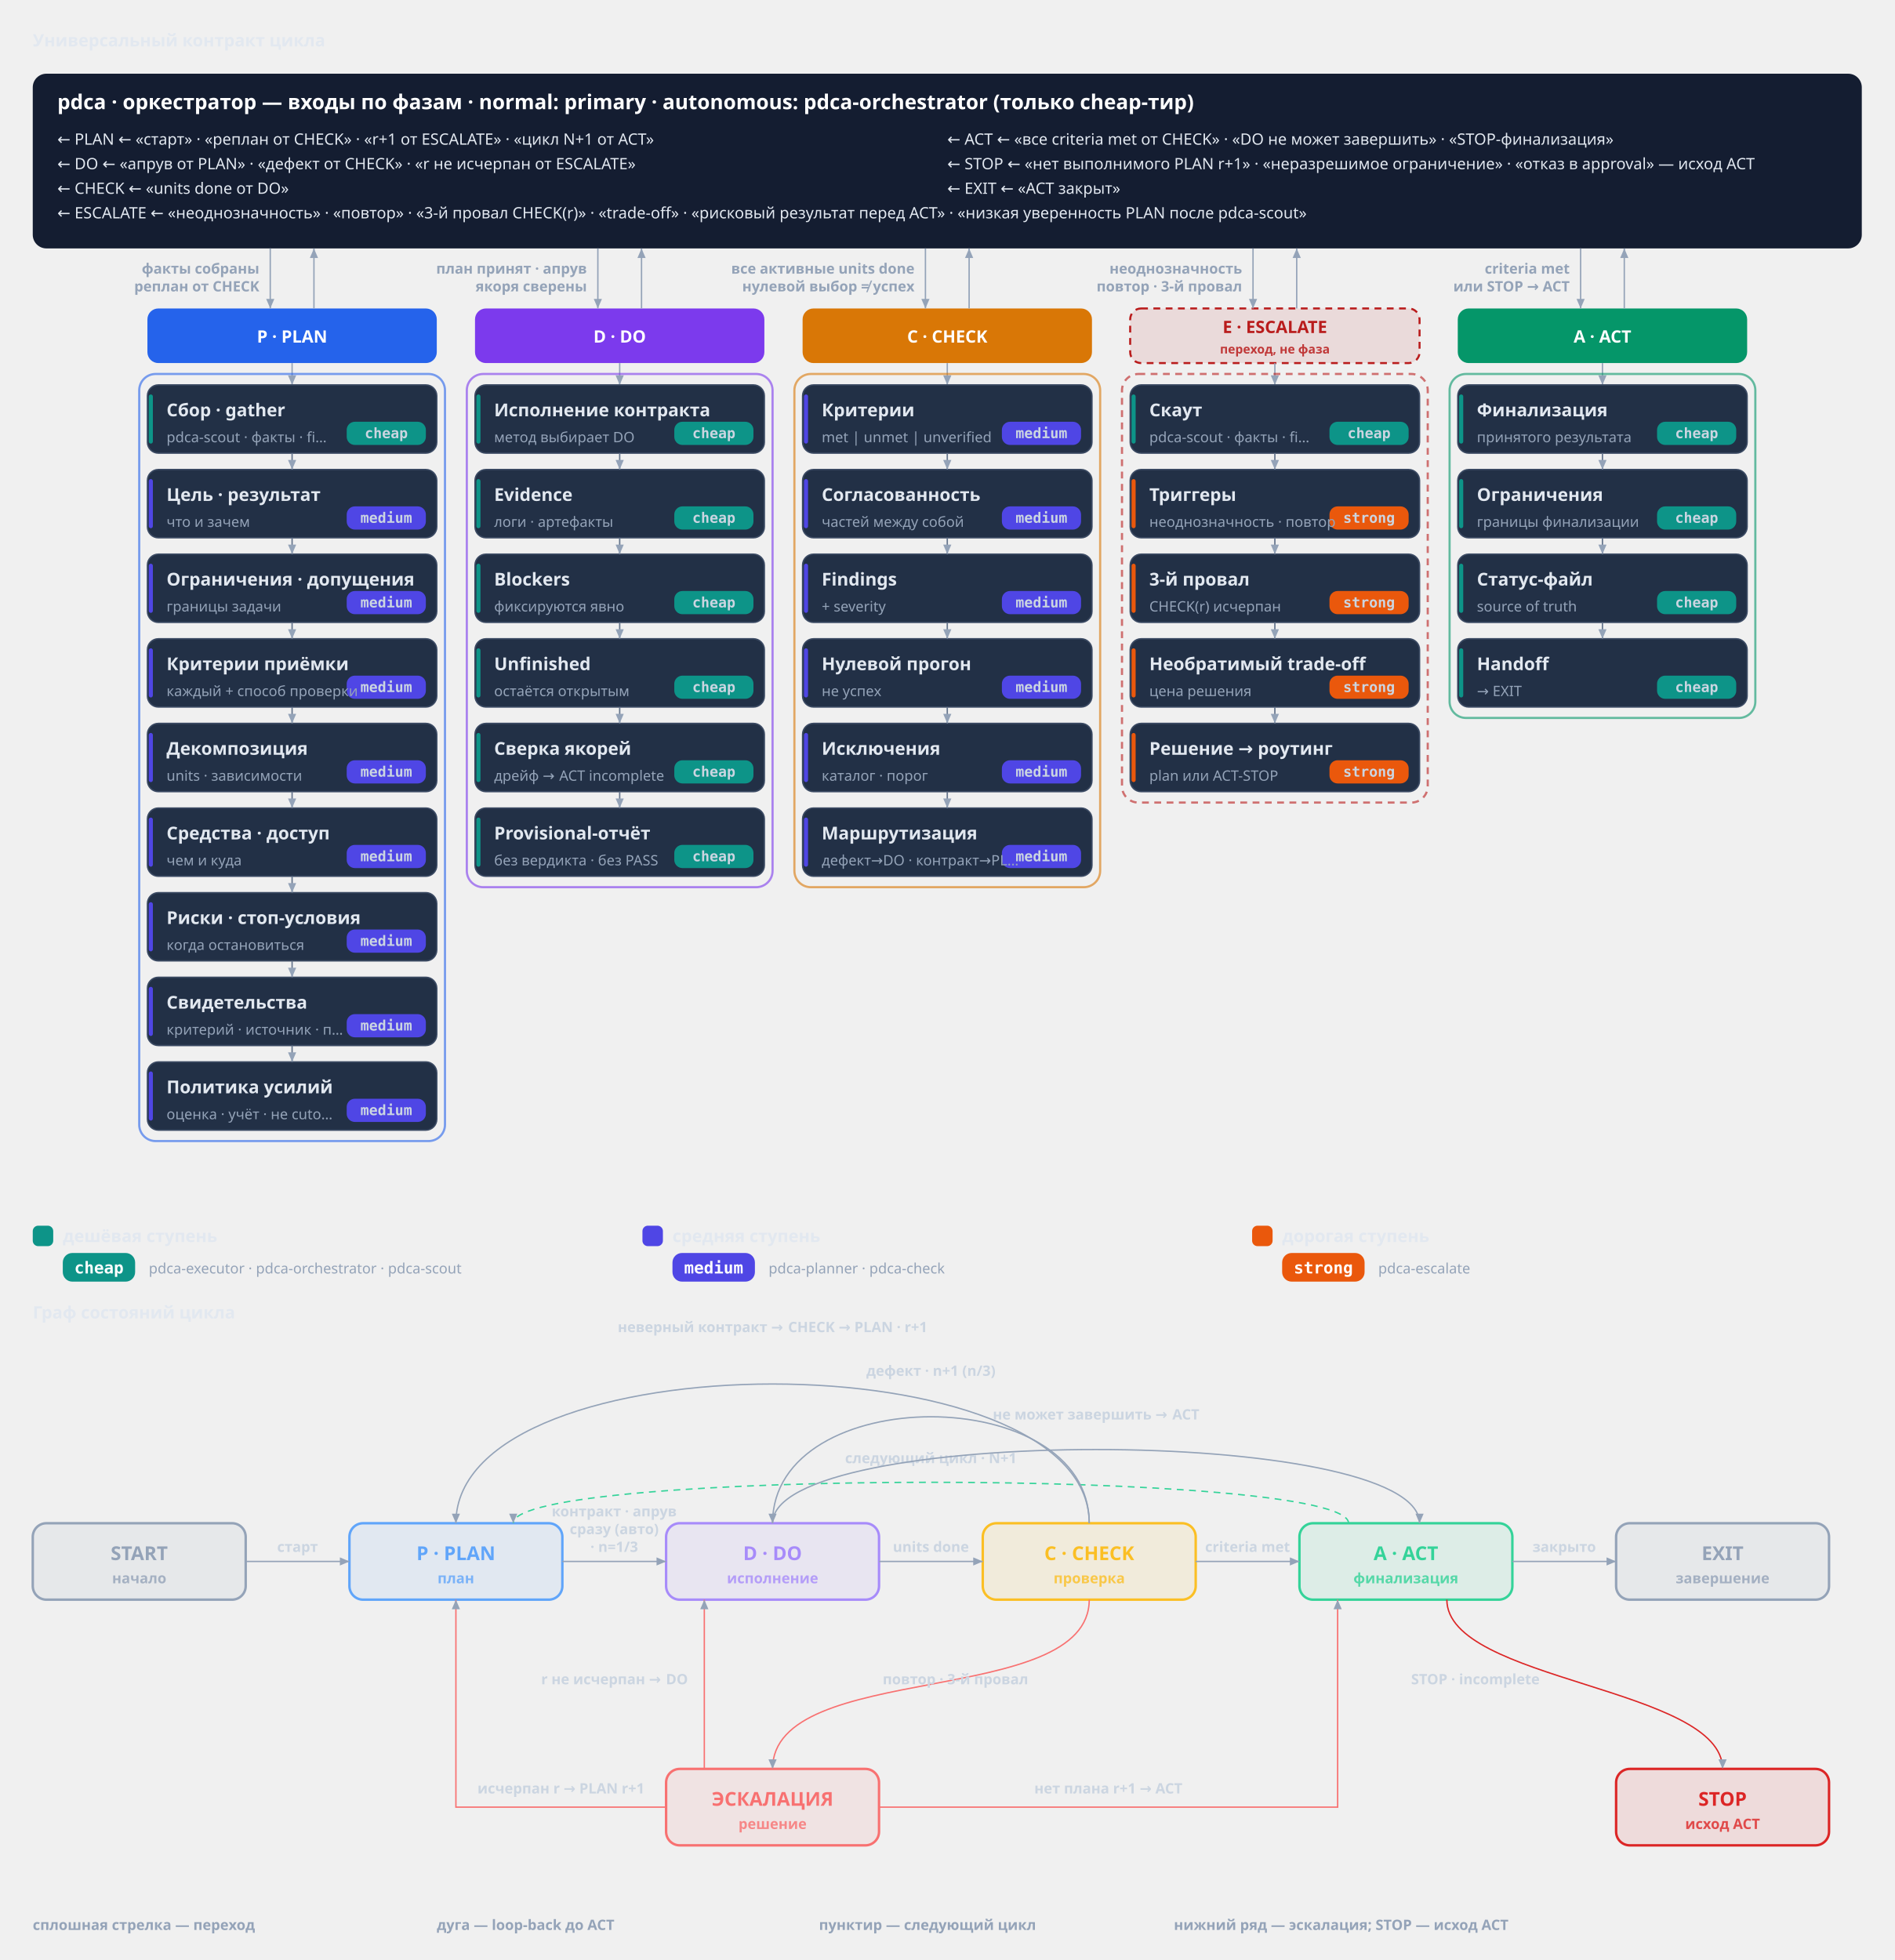
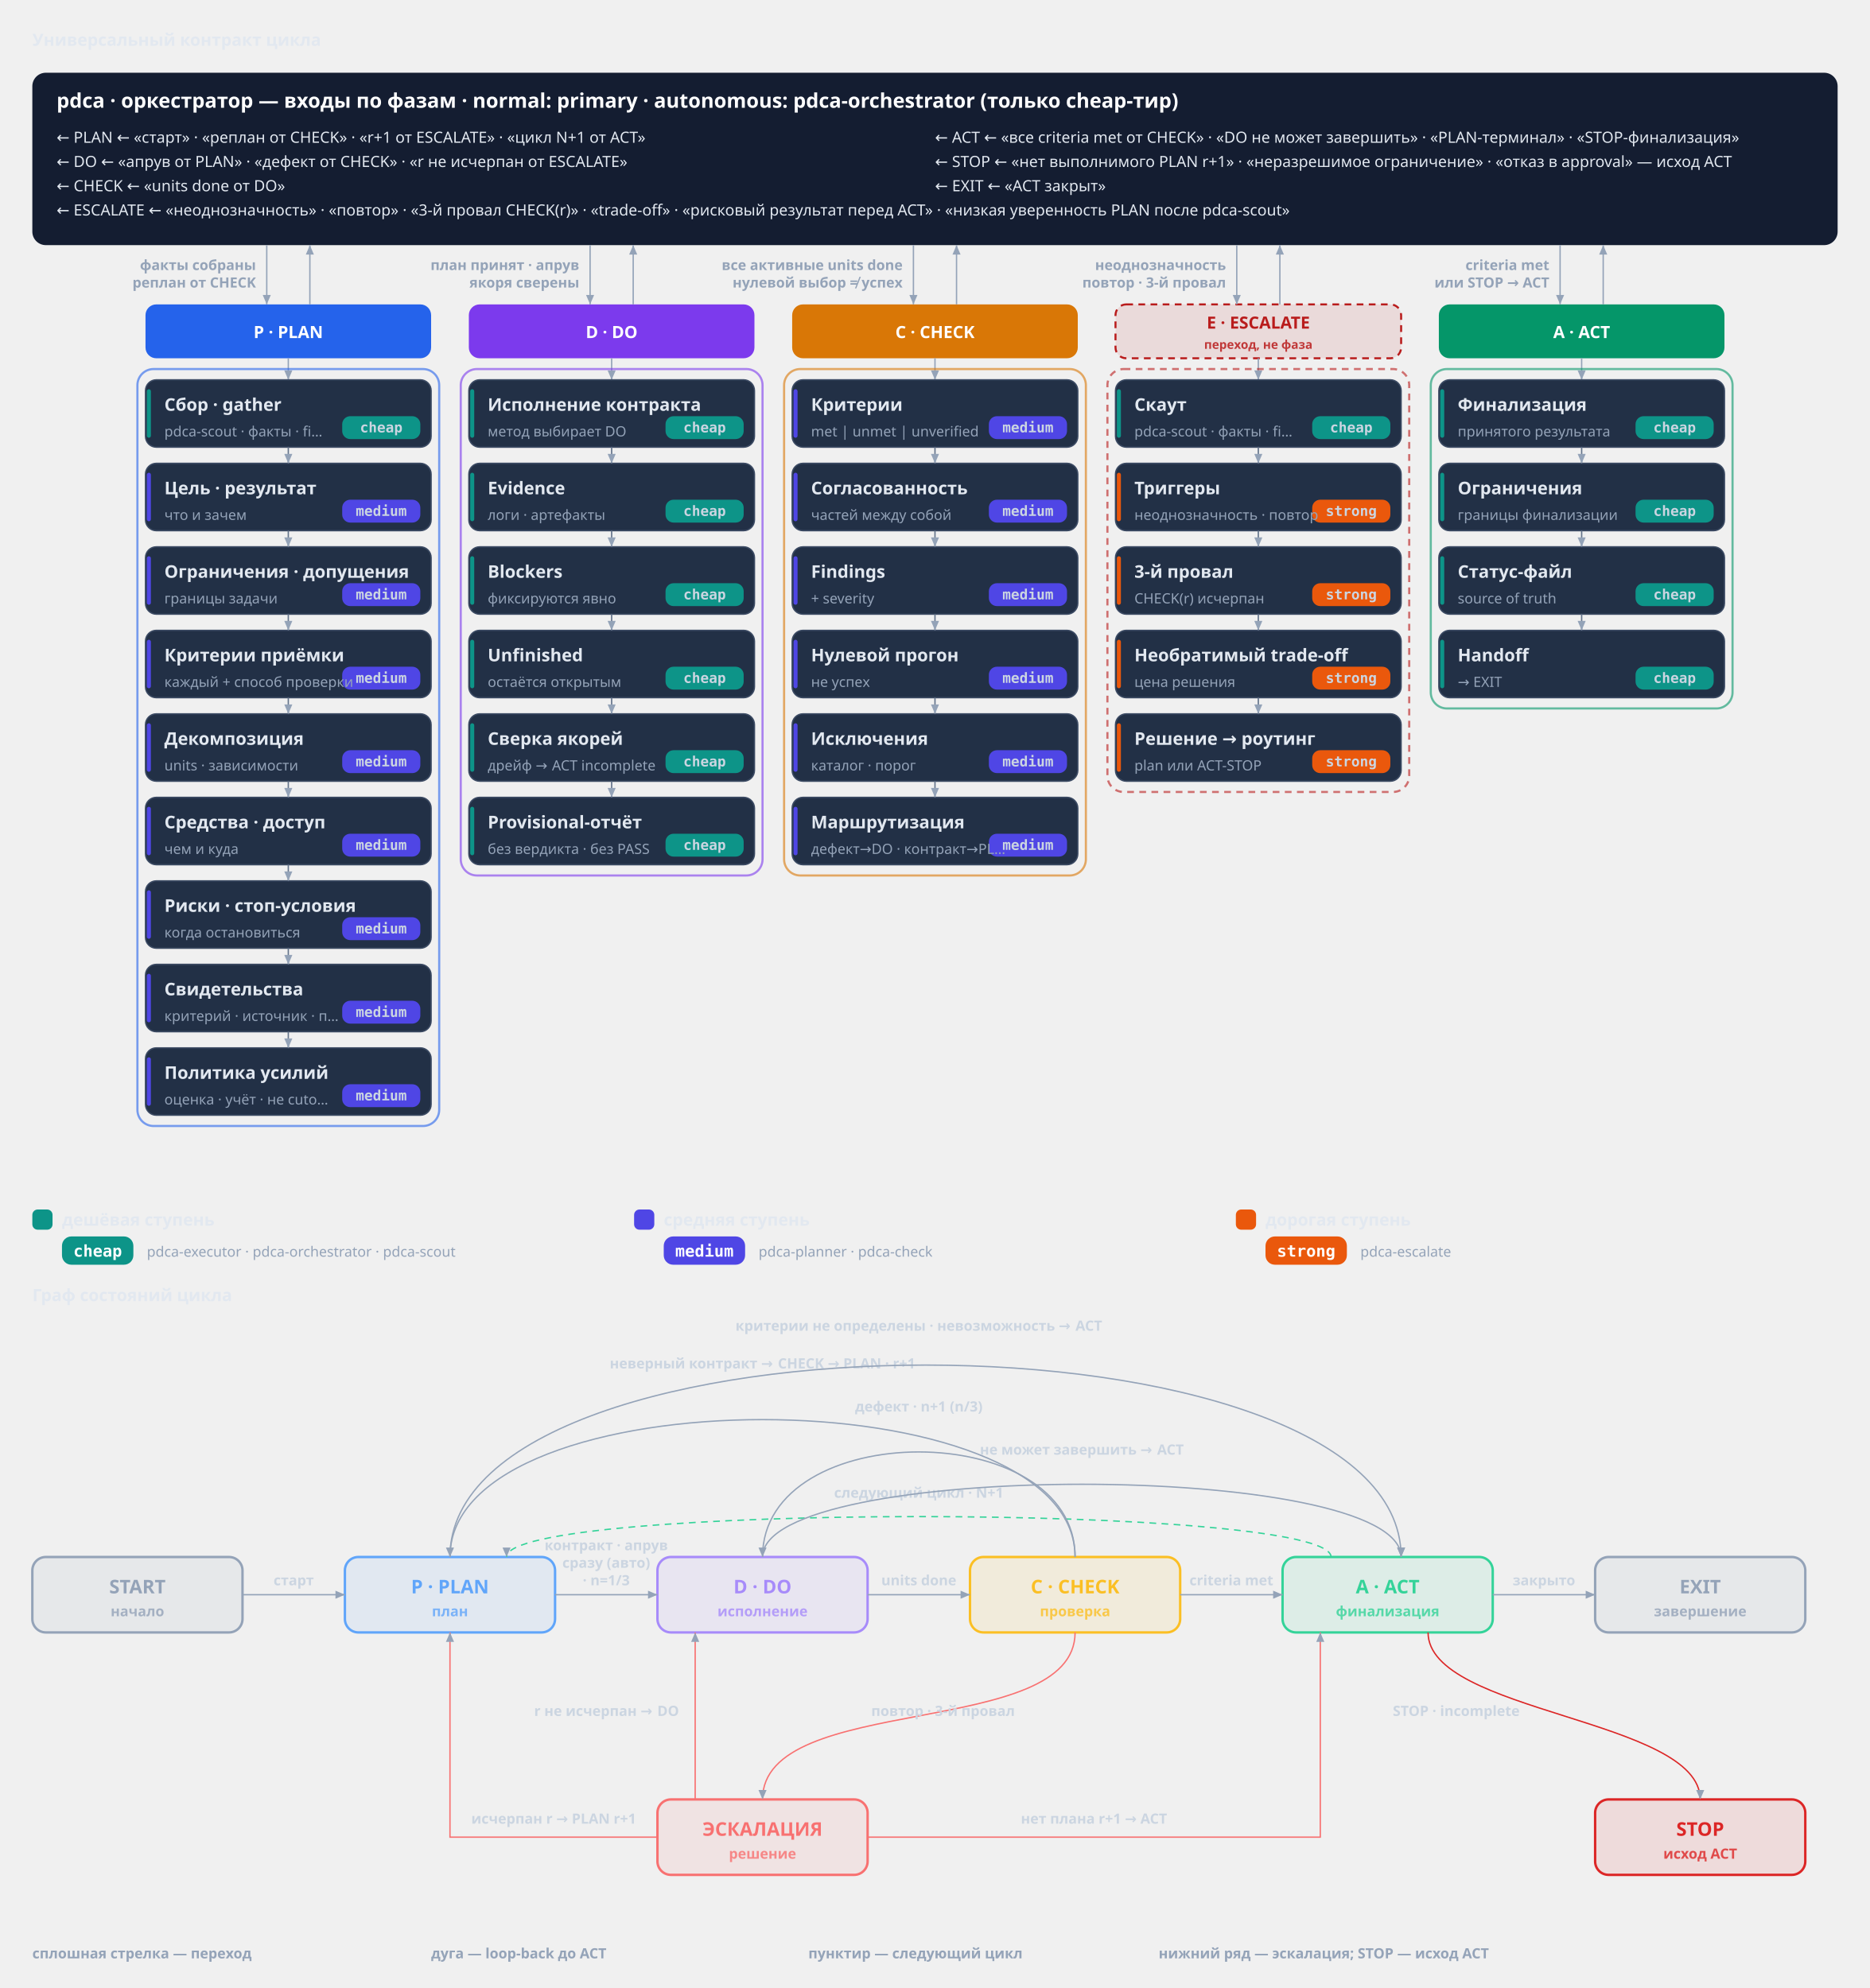
- <svg xmlns="http://www.w3.org/2000/svg" viewBox="0 0 1388 1436" width="1388" height="1436" font-family="Segoe UI, system-ui, sans-serif" role="img">
+ <svg xmlns="http://www.w3.org/2000/svg" viewBox="0 0 1388 1476" width="1388" height="1476" font-family="Segoe UI, system-ui, sans-serif" role="img">
  <defs>
    <marker id="arrow" markerWidth="9" markerHeight="9" refX="7" refY="3" orient="auto">
      <path d="M0,0 L7,3 L0,6 Z" fill="#94a3b8" />
    </marker>
  </defs>
  <style>
.t{font-size:13px;font-weight:600;fill:#e2e8f0}
.s{font-size:10.5px;fill:#94a3b8}
.h{font-size:12.5px;font-weight:700;fill:#ffffff}
.h2{font-size:12.5px;font-weight:700}
.h3{font-size:9px;font-weight:600}
.g{font-size:10.5px;font-weight:600}
.band{fill:#141d31}
.bt{fill:#ffffff;font-size:15px;font-weight:700}
.ol{fill:#e2e8f0;font-size:11.5px}
.lt{font-size:12.5px;font-weight:700;fill:#e2e8f0}
.ls{font-size:10.5px;fill:#94a3b8}
.lm{font-family:ui-monospace,Consolas,Menlo,monospace;font-size:12px;font-weight:700}
.bm{font-family:ui-monospace,Consolas,Menlo,monospace;font-size:10.5px;font-weight:700}
.st{font-size:14px;font-weight:700}
.ss{font-size:10.5px;font-weight:600}
</style>
  <text x="24" y="34" class="lt">Универсальный контракт цикла</text>
  <rect x="24" y="54" width="1340" height="128" rx="10" class="band" />
  <text x="42" y="80" class="bt">pdca · оркестратор — входы по фазам · normal: primary · autonomous: pdca-orchestrator (только cheap-тир)</text>
  <text x="42" y="106" class="ol">← PLAN ← «старт» · «реплан от CHECK» · «r+1 от ESCALATE» · «цикл N+1 от ACT»</text>
  <text x="42" y="124" class="ol">← DO ← «апрув от PLAN» · «дефект от CHECK» · «r не исчерпан от ESCALATE»</text>
  <text x="42" y="142" class="ol">← CHECK ← «units done от DO»</text>
  <text x="42" y="160" class="ol">← ESCALATE ← «неоднозначность» · «повтор» · «3-й провал CHECK(r)» · «trade-off» · «рисковый результат перед ACT» · «низкая уверенность PLAN после pdca-scout»</text>
-   <text x="694.0" y="106" class="ol">← ACT ← «все criteria met от CHECK» · «DO не может завершить» · «STOP-финализация»</text>
+   <text x="694.0" y="106" class="ol">← ACT ← «все criteria met от CHECK» · «DO не может завершить» · «PLAN-терминал» · «STOP-финализация»</text>
  <text x="694.0" y="124" class="ol">← STOP ← «нет выполнимого PLAN r+1» · «неразрешимое ограничение» · «отказ в approval» — исход ACT</text>
  <text x="694.0" y="142" class="ol">← EXIT ← «ACT закрыт»</text>
  <rect x="108.0" y="226" width="212" height="40" rx="8" fill="#2563eb" />
  <text x="214.0" y="251.0" class="h" fill="#ffffff" text-anchor="middle">P · PLAN</text>
  <polyline points="214.0,266 214.0,282" fill="none" stroke="#94a3b8" marker-end="url(#arrow)" />
  <rect x="108.0" y="282" width="212" height="50" rx="8" fill="#223046" stroke="#3b4a63" stroke-width="1" />
  <rect x="109.0" y="289" width="3" height="36" rx="1.5" fill="#0d9488" />
  <rect x="254.0" y="309" width="58" height="17" rx="6" fill="#0d9488" />
  <text x="283.0" y="321.0" class="bm" fill="#cbd5e1" text-anchor="middle">cheap</text>
  <text x="122.0" y="305" class="t">Сбор · gather</text>
  <text x="122.0" y="324" class="s">pdca-scout · факты · fi…</text>
  <rect x="108.0" y="344" width="212" height="50" rx="8" fill="#223046" stroke="#3b4a63" stroke-width="1" />
  <rect x="109.0" y="351" width="3" height="36" rx="1.5" fill="#4f46e5" />
  <rect x="254.0" y="371" width="58" height="17" rx="6" fill="#4f46e5" />
  <text x="283.0" y="383.0" class="bm" fill="#cbd5e1" text-anchor="middle">medium</text>
  <text x="122.0" y="367" class="t">Цель · результат</text>
  <text x="122.0" y="386" class="s">что и зачем</text>
  <rect x="108.0" y="406" width="212" height="50" rx="8" fill="#223046" stroke="#3b4a63" stroke-width="1" />
  <rect x="109.0" y="413" width="3" height="36" rx="1.5" fill="#4f46e5" />
  <rect x="254.0" y="433" width="58" height="17" rx="6" fill="#4f46e5" />
  <text x="283.0" y="445.0" class="bm" fill="#cbd5e1" text-anchor="middle">medium</text>
  <text x="122.0" y="429" class="t">Ограничения · допущения</text>
  <text x="122.0" y="448" class="s">границы задачи</text>
  <rect x="108.0" y="468" width="212" height="50" rx="8" fill="#223046" stroke="#3b4a63" stroke-width="1" />
  <rect x="109.0" y="475" width="3" height="36" rx="1.5" fill="#4f46e5" />
  <rect x="254.0" y="495" width="58" height="17" rx="6" fill="#4f46e5" />
  <text x="283.0" y="507.0" class="bm" fill="#cbd5e1" text-anchor="middle">medium</text>
  <text x="122.0" y="491" class="t">Критерии приёмки</text>
  <text x="122.0" y="510" class="s">каждый + способ проверки</text>
  <rect x="108.0" y="530" width="212" height="50" rx="8" fill="#223046" stroke="#3b4a63" stroke-width="1" />
  <rect x="109.0" y="537" width="3" height="36" rx="1.5" fill="#4f46e5" />
  <rect x="254.0" y="557" width="58" height="17" rx="6" fill="#4f46e5" />
  <text x="283.0" y="569.0" class="bm" fill="#cbd5e1" text-anchor="middle">medium</text>
  <text x="122.0" y="553" class="t">Декомпозиция</text>
  <text x="122.0" y="572" class="s">units · зависимости</text>
  <rect x="108.0" y="592" width="212" height="50" rx="8" fill="#223046" stroke="#3b4a63" stroke-width="1" />
  <rect x="109.0" y="599" width="3" height="36" rx="1.5" fill="#4f46e5" />
  <rect x="254.0" y="619" width="58" height="17" rx="6" fill="#4f46e5" />
  <text x="283.0" y="631.0" class="bm" fill="#cbd5e1" text-anchor="middle">medium</text>
  <text x="122.0" y="615" class="t">Средства · доступ</text>
  <text x="122.0" y="634" class="s">чем и куда</text>
  <rect x="108.0" y="654" width="212" height="50" rx="8" fill="#223046" stroke="#3b4a63" stroke-width="1" />
  <rect x="109.0" y="661" width="3" height="36" rx="1.5" fill="#4f46e5" />
  <rect x="254.0" y="681" width="58" height="17" rx="6" fill="#4f46e5" />
  <text x="283.0" y="693.0" class="bm" fill="#cbd5e1" text-anchor="middle">medium</text>
  <text x="122.0" y="677" class="t">Риски · стоп-условия</text>
  <text x="122.0" y="696" class="s">когда остановиться</text>
  <rect x="108.0" y="716" width="212" height="50" rx="8" fill="#223046" stroke="#3b4a63" stroke-width="1" />
  <rect x="109.0" y="723" width="3" height="36" rx="1.5" fill="#4f46e5" />
  <rect x="254.0" y="743" width="58" height="17" rx="6" fill="#4f46e5" />
  <text x="283.0" y="755.0" class="bm" fill="#cbd5e1" text-anchor="middle">medium</text>
  <text x="122.0" y="739" class="t">Свидетельства</text>
  <text x="122.0" y="758" class="s">критерий · источник · п…</text>
  <rect x="108.0" y="778" width="212" height="50" rx="8" fill="#223046" stroke="#3b4a63" stroke-width="1" />
  <rect x="109.0" y="785" width="3" height="36" rx="1.5" fill="#4f46e5" />
  <rect x="254.0" y="805" width="58" height="17" rx="6" fill="#4f46e5" />
  <text x="283.0" y="817.0" class="bm" fill="#cbd5e1" text-anchor="middle">medium</text>
  <text x="122.0" y="801" class="t">Политика усилий</text>
  <text x="122.0" y="820" class="s">оценка · учёт · не cuto…</text>
  <polyline points="214.0,332 214.0,344" fill="none" stroke="#64748b" marker-end="url(#arrow)" />
  <polyline points="214.0,394 214.0,406" fill="none" stroke="#64748b" marker-end="url(#arrow)" />
  <polyline points="214.0,456 214.0,468" fill="none" stroke="#64748b" marker-end="url(#arrow)" />
  <polyline points="214.0,518 214.0,530" fill="none" stroke="#64748b" marker-end="url(#arrow)" />
  <polyline points="214.0,580 214.0,592" fill="none" stroke="#64748b" marker-end="url(#arrow)" />
  <polyline points="214.0,642 214.0,654" fill="none" stroke="#64748b" marker-end="url(#arrow)" />
  <polyline points="214.0,704 214.0,716" fill="none" stroke="#64748b" marker-end="url(#arrow)" />
  <polyline points="214.0,766 214.0,778" fill="none" stroke="#64748b" marker-end="url(#arrow)" />
  <rect x="102.0" y="274" width="224" height="562" rx="12" fill="none" stroke="#2563eb" stroke-opacity="0.6" stroke-width="1.6" />
  <rect x="348.0" y="226" width="212" height="40" rx="8" fill="#7c3aed" />
  <text x="454.0" y="251.0" class="h" fill="#ffffff" text-anchor="middle">D · DO</text>
  <polyline points="454.0,266 454.0,282" fill="none" stroke="#94a3b8" marker-end="url(#arrow)" />
  <rect x="348.0" y="282" width="212" height="50" rx="8" fill="#223046" stroke="#3b4a63" stroke-width="1" />
  <rect x="349.0" y="289" width="3" height="36" rx="1.5" fill="#0d9488" />
  <rect x="494.0" y="309" width="58" height="17" rx="6" fill="#0d9488" />
  <text x="523.0" y="321.0" class="bm" fill="#cbd5e1" text-anchor="middle">cheap</text>
  <text x="362.0" y="305" class="t">Исполнение контракта</text>
  <text x="362.0" y="324" class="s">метод выбирает DO</text>
  <rect x="348.0" y="344" width="212" height="50" rx="8" fill="#223046" stroke="#3b4a63" stroke-width="1" />
  <rect x="349.0" y="351" width="3" height="36" rx="1.5" fill="#0d9488" />
  <rect x="494.0" y="371" width="58" height="17" rx="6" fill="#0d9488" />
  <text x="523.0" y="383.0" class="bm" fill="#cbd5e1" text-anchor="middle">cheap</text>
  <text x="362.0" y="367" class="t">Evidence</text>
  <text x="362.0" y="386" class="s">логи · артефакты</text>
  <rect x="348.0" y="406" width="212" height="50" rx="8" fill="#223046" stroke="#3b4a63" stroke-width="1" />
  <rect x="349.0" y="413" width="3" height="36" rx="1.5" fill="#0d9488" />
  <rect x="494.0" y="433" width="58" height="17" rx="6" fill="#0d9488" />
  <text x="523.0" y="445.0" class="bm" fill="#cbd5e1" text-anchor="middle">cheap</text>
  <text x="362.0" y="429" class="t">Blockers</text>
  <text x="362.0" y="448" class="s">фиксируются явно</text>
  <rect x="348.0" y="468" width="212" height="50" rx="8" fill="#223046" stroke="#3b4a63" stroke-width="1" />
  <rect x="349.0" y="475" width="3" height="36" rx="1.5" fill="#0d9488" />
  <rect x="494.0" y="495" width="58" height="17" rx="6" fill="#0d9488" />
  <text x="523.0" y="507.0" class="bm" fill="#cbd5e1" text-anchor="middle">cheap</text>
  <text x="362.0" y="491" class="t">Unfinished</text>
  <text x="362.0" y="510" class="s">остаётся открытым</text>
  <rect x="348.0" y="530" width="212" height="50" rx="8" fill="#223046" stroke="#3b4a63" stroke-width="1" />
  <rect x="349.0" y="537" width="3" height="36" rx="1.5" fill="#0d9488" />
  <rect x="494.0" y="557" width="58" height="17" rx="6" fill="#0d9488" />
  <text x="523.0" y="569.0" class="bm" fill="#cbd5e1" text-anchor="middle">cheap</text>
  <text x="362.0" y="553" class="t">Сверка якорей</text>
  <text x="362.0" y="572" class="s">дрейф → ACT incomplete</text>
  <rect x="348.0" y="592" width="212" height="50" rx="8" fill="#223046" stroke="#3b4a63" stroke-width="1" />
  <rect x="349.0" y="599" width="3" height="36" rx="1.5" fill="#0d9488" />
  <rect x="494.0" y="619" width="58" height="17" rx="6" fill="#0d9488" />
  <text x="523.0" y="631.0" class="bm" fill="#cbd5e1" text-anchor="middle">cheap</text>
  <text x="362.0" y="615" class="t">Provisional-отчёт</text>
  <text x="362.0" y="634" class="s">без вердикта · без PASS</text>
  <polyline points="454.0,332 454.0,344" fill="none" stroke="#64748b" marker-end="url(#arrow)" />
  <polyline points="454.0,394 454.0,406" fill="none" stroke="#64748b" marker-end="url(#arrow)" />
  <polyline points="454.0,456 454.0,468" fill="none" stroke="#64748b" marker-end="url(#arrow)" />
  <polyline points="454.0,518 454.0,530" fill="none" stroke="#64748b" marker-end="url(#arrow)" />
  <polyline points="454.0,580 454.0,592" fill="none" stroke="#64748b" marker-end="url(#arrow)" />
  <rect x="342.0" y="274" width="224" height="376" rx="12" fill="none" stroke="#7c3aed" stroke-opacity="0.6" stroke-width="1.6" />
  <rect x="588.0" y="226" width="212" height="40" rx="8" fill="#d97706" />
  <text x="694.0" y="251.0" class="h" fill="#ffffff" text-anchor="middle">C · CHECK</text>
  <polyline points="694.0,266 694.0,282" fill="none" stroke="#94a3b8" marker-end="url(#arrow)" />
  <rect x="588.0" y="282" width="212" height="50" rx="8" fill="#223046" stroke="#3b4a63" stroke-width="1" />
  <rect x="589.0" y="289" width="3" height="36" rx="1.5" fill="#4f46e5" />
  <rect x="734.0" y="309" width="58" height="17" rx="6" fill="#4f46e5" />
  <text x="763.0" y="321.0" class="bm" fill="#cbd5e1" text-anchor="middle">medium</text>
  <text x="602.0" y="305" class="t">Критерии</text>
  <text x="602.0" y="324" class="s">met | unmet | unverified</text>
  <rect x="588.0" y="344" width="212" height="50" rx="8" fill="#223046" stroke="#3b4a63" stroke-width="1" />
  <rect x="589.0" y="351" width="3" height="36" rx="1.5" fill="#4f46e5" />
  <rect x="734.0" y="371" width="58" height="17" rx="6" fill="#4f46e5" />
  <text x="763.0" y="383.0" class="bm" fill="#cbd5e1" text-anchor="middle">medium</text>
  <text x="602.0" y="367" class="t">Согласованность</text>
  <text x="602.0" y="386" class="s">частей между собой</text>
  <rect x="588.0" y="406" width="212" height="50" rx="8" fill="#223046" stroke="#3b4a63" stroke-width="1" />
  <rect x="589.0" y="413" width="3" height="36" rx="1.5" fill="#4f46e5" />
  <rect x="734.0" y="433" width="58" height="17" rx="6" fill="#4f46e5" />
  <text x="763.0" y="445.0" class="bm" fill="#cbd5e1" text-anchor="middle">medium</text>
  <text x="602.0" y="429" class="t">Findings</text>
  <text x="602.0" y="448" class="s">+ severity</text>
  <rect x="588.0" y="468" width="212" height="50" rx="8" fill="#223046" stroke="#3b4a63" stroke-width="1" />
  <rect x="589.0" y="475" width="3" height="36" rx="1.5" fill="#4f46e5" />
  <rect x="734.0" y="495" width="58" height="17" rx="6" fill="#4f46e5" />
  <text x="763.0" y="507.0" class="bm" fill="#cbd5e1" text-anchor="middle">medium</text>
  <text x="602.0" y="491" class="t">Нулевой прогон</text>
  <text x="602.0" y="510" class="s">не успех</text>
  <rect x="588.0" y="530" width="212" height="50" rx="8" fill="#223046" stroke="#3b4a63" stroke-width="1" />
  <rect x="589.0" y="537" width="3" height="36" rx="1.5" fill="#4f46e5" />
  <rect x="734.0" y="557" width="58" height="17" rx="6" fill="#4f46e5" />
  <text x="763.0" y="569.0" class="bm" fill="#cbd5e1" text-anchor="middle">medium</text>
  <text x="602.0" y="553" class="t">Исключения</text>
  <text x="602.0" y="572" class="s">каталог · порог</text>
  <rect x="588.0" y="592" width="212" height="50" rx="8" fill="#223046" stroke="#3b4a63" stroke-width="1" />
  <rect x="589.0" y="599" width="3" height="36" rx="1.5" fill="#4f46e5" />
  <rect x="734.0" y="619" width="58" height="17" rx="6" fill="#4f46e5" />
  <text x="763.0" y="631.0" class="bm" fill="#cbd5e1" text-anchor="middle">medium</text>
  <text x="602.0" y="615" class="t">Маршрутизация</text>
  <text x="602.0" y="634" class="s">дефект→DO · контракт→PL…</text>
  <polyline points="694.0,332 694.0,344" fill="none" stroke="#64748b" marker-end="url(#arrow)" />
  <polyline points="694.0,394 694.0,406" fill="none" stroke="#64748b" marker-end="url(#arrow)" />
  <polyline points="694.0,456 694.0,468" fill="none" stroke="#64748b" marker-end="url(#arrow)" />
  <polyline points="694.0,518 694.0,530" fill="none" stroke="#64748b" marker-end="url(#arrow)" />
  <polyline points="694.0,580 694.0,592" fill="none" stroke="#64748b" marker-end="url(#arrow)" />
  <rect x="582.0" y="274" width="224" height="376" rx="12" fill="none" stroke="#d97706" stroke-opacity="0.6" stroke-width="1.6" />
  <rect x="828.0" y="226" width="212" height="40" rx="8" fill="#b91c1c" fill-opacity="0.10" stroke="#b91c1c" stroke-width="1.5" stroke-dasharray="5,4" />
  <text x="934.0" y="244.0" class="h2" fill="#b91c1c" text-anchor="middle">E · ESCALATE</text>
  <text x="934.0" y="259.0" class="h3" fill="#b91c1c" opacity="0.85" text-anchor="middle">переход, не фаза</text>
  <polyline points="934.0,266 934.0,282" fill="none" stroke="#94a3b8" marker-end="url(#arrow)" />
  <rect x="828.0" y="282" width="212" height="50" rx="8" fill="#223046" stroke="#3b4a63" stroke-width="1" />
  <rect x="829.0" y="289" width="3" height="36" rx="1.5" fill="#0d9488" />
  <rect x="974.0" y="309" width="58" height="17" rx="6" fill="#0d9488" />
  <text x="1003.0" y="321.0" class="bm" fill="#cbd5e1" text-anchor="middle">cheap</text>
  <text x="842.0" y="305" class="t">Скаут</text>
  <text x="842.0" y="324" class="s">pdca-scout · факты · fi…</text>
  <rect x="828.0" y="344" width="212" height="50" rx="8" fill="#223046" stroke="#3b4a63" stroke-width="1" />
  <rect x="829.0" y="351" width="3" height="36" rx="1.5" fill="#ea580c" />
  <rect x="974.0" y="371" width="58" height="17" rx="6" fill="#ea580c" />
  <text x="1003.0" y="383.0" class="bm" fill="#cbd5e1" text-anchor="middle">strong</text>
  <text x="842.0" y="367" class="t">Триггеры</text>
  <text x="842.0" y="386" class="s">неоднозначность · повтор</text>
  <rect x="828.0" y="406" width="212" height="50" rx="8" fill="#223046" stroke="#3b4a63" stroke-width="1" />
  <rect x="829.0" y="413" width="3" height="36" rx="1.5" fill="#ea580c" />
  <rect x="974.0" y="433" width="58" height="17" rx="6" fill="#ea580c" />
  <text x="1003.0" y="445.0" class="bm" fill="#cbd5e1" text-anchor="middle">strong</text>
  <text x="842.0" y="429" class="t">3-й провал</text>
  <text x="842.0" y="448" class="s">CHECK(r) исчерпан</text>
  <rect x="828.0" y="468" width="212" height="50" rx="8" fill="#223046" stroke="#3b4a63" stroke-width="1" />
  <rect x="829.0" y="475" width="3" height="36" rx="1.5" fill="#ea580c" />
  <rect x="974.0" y="495" width="58" height="17" rx="6" fill="#ea580c" />
  <text x="1003.0" y="507.0" class="bm" fill="#cbd5e1" text-anchor="middle">strong</text>
  <text x="842.0" y="491" class="t">Необратимый trade-off</text>
  <text x="842.0" y="510" class="s">цена решения</text>
  <rect x="828.0" y="530" width="212" height="50" rx="8" fill="#223046" stroke="#3b4a63" stroke-width="1" />
  <rect x="829.0" y="537" width="3" height="36" rx="1.5" fill="#ea580c" />
  <rect x="974.0" y="557" width="58" height="17" rx="6" fill="#ea580c" />
  <text x="1003.0" y="569.0" class="bm" fill="#cbd5e1" text-anchor="middle">strong</text>
  <text x="842.0" y="553" class="t">Решение → роутинг</text>
  <text x="842.0" y="572" class="s">plan или ACT-STOP</text>
  <polyline points="934.0,332 934.0,344" fill="none" stroke="#64748b" marker-end="url(#arrow)" />
  <polyline points="934.0,394 934.0,406" fill="none" stroke="#64748b" marker-end="url(#arrow)" />
  <polyline points="934.0,456 934.0,468" fill="none" stroke="#64748b" marker-end="url(#arrow)" />
  <polyline points="934.0,518 934.0,530" fill="none" stroke="#64748b" marker-end="url(#arrow)" />
  <rect x="822.0" y="274" width="224" height="314" rx="12" fill="none" stroke="#b91c1c" stroke-opacity="0.6" stroke-width="1.6" stroke-dasharray="5,4" />
  <rect x="1068.0" y="226" width="212" height="40" rx="8" fill="#059669" />
  <text x="1174.0" y="251.0" class="h" fill="#ffffff" text-anchor="middle">A · ACT</text>
  <polyline points="1174.0,266 1174.0,282" fill="none" stroke="#94a3b8" marker-end="url(#arrow)" />
  <rect x="1068.0" y="282" width="212" height="50" rx="8" fill="#223046" stroke="#3b4a63" stroke-width="1" />
  <rect x="1069.0" y="289" width="3" height="36" rx="1.5" fill="#0d9488" />
  <rect x="1214.0" y="309" width="58" height="17" rx="6" fill="#0d9488" />
  <text x="1243.0" y="321.0" class="bm" fill="#cbd5e1" text-anchor="middle">cheap</text>
  <text x="1082.0" y="305" class="t">Финализация</text>
  <text x="1082.0" y="324" class="s">принятого результата</text>
  <rect x="1068.0" y="344" width="212" height="50" rx="8" fill="#223046" stroke="#3b4a63" stroke-width="1" />
  <rect x="1069.0" y="351" width="3" height="36" rx="1.5" fill="#0d9488" />
  <rect x="1214.0" y="371" width="58" height="17" rx="6" fill="#0d9488" />
  <text x="1243.0" y="383.0" class="bm" fill="#cbd5e1" text-anchor="middle">cheap</text>
  <text x="1082.0" y="367" class="t">Ограничения</text>
  <text x="1082.0" y="386" class="s">границы финализации</text>
  <rect x="1068.0" y="406" width="212" height="50" rx="8" fill="#223046" stroke="#3b4a63" stroke-width="1" />
  <rect x="1069.0" y="413" width="3" height="36" rx="1.5" fill="#0d9488" />
  <rect x="1214.0" y="433" width="58" height="17" rx="6" fill="#0d9488" />
  <text x="1243.0" y="445.0" class="bm" fill="#cbd5e1" text-anchor="middle">cheap</text>
  <text x="1082.0" y="429" class="t">Статус-файл</text>
  <text x="1082.0" y="448" class="s">source of truth</text>
  <rect x="1068.0" y="468" width="212" height="50" rx="8" fill="#223046" stroke="#3b4a63" stroke-width="1" />
  <rect x="1069.0" y="475" width="3" height="36" rx="1.5" fill="#0d9488" />
  <rect x="1214.0" y="495" width="58" height="17" rx="6" fill="#0d9488" />
  <text x="1243.0" y="507.0" class="bm" fill="#cbd5e1" text-anchor="middle">cheap</text>
  <text x="1082.0" y="491" class="t">Handoff</text>
  <text x="1082.0" y="510" class="s">→ EXIT</text>
  <polyline points="1174.0,332 1174.0,344" fill="none" stroke="#64748b" marker-end="url(#arrow)" />
  <polyline points="1174.0,394 1174.0,406" fill="none" stroke="#64748b" marker-end="url(#arrow)" />
  <polyline points="1174.0,456 1174.0,468" fill="none" stroke="#64748b" marker-end="url(#arrow)" />
  <rect x="1062.0" y="274" width="224" height="252" rx="12" fill="none" stroke="#059669" stroke-opacity="0.6" stroke-width="1.6" />
  <polyline points="198.0,182 198.0,226" fill="none" stroke="#94a3b8" data-edge-id="dispatch_p" marker-end="url(#arrow)" />
  <text x="190.0" y="200.5" class="g" fill="#94a3b8" text-anchor="end">факты собраны</text>
  <text x="190.0" y="213.5" class="g" fill="#94a3b8" text-anchor="end">реплан от CHECK</text>
  <polyline points="230.0,226 230.0,182" fill="none" stroke="#94a3b8" data-edge-id="return_p" marker-end="url(#arrow)" />
  <polyline points="438.0,182 438.0,226" fill="none" stroke="#94a3b8" data-edge-id="dispatch_d" marker-end="url(#arrow)" />
  <text x="430.0" y="200.5" class="g" fill="#94a3b8" text-anchor="end">план принят · апрув</text>
  <text x="430.0" y="213.5" class="g" fill="#94a3b8" text-anchor="end">якоря сверены</text>
  <polyline points="470.0,226 470.0,182" fill="none" stroke="#94a3b8" data-edge-id="return_d" marker-end="url(#arrow)" />
  <polyline points="678.0,182 678.0,226" fill="none" stroke="#94a3b8" data-edge-id="dispatch_c" marker-end="url(#arrow)" />
  <text x="670.0" y="200.5" class="g" fill="#94a3b8" text-anchor="end">все активные units done</text>
  <text x="670.0" y="213.5" class="g" fill="#94a3b8" text-anchor="end">нулевой выбор ≠ успех</text>
  <polyline points="710.0,226 710.0,182" fill="none" stroke="#94a3b8" data-edge-id="return_c" marker-end="url(#arrow)" />
  <polyline points="918.0,182 918.0,226" fill="none" stroke="#94a3b8" data-edge-id="dispatch_e" marker-end="url(#arrow)" />
  <text x="910.0" y="200.5" class="g" fill="#94a3b8" text-anchor="end">неоднозначность</text>
  <text x="910.0" y="213.5" class="g" fill="#94a3b8" text-anchor="end">повтор · 3-й провал</text>
  <polyline points="950.0,226 950.0,182" fill="none" stroke="#94a3b8" data-edge-id="return_e" marker-end="url(#arrow)" />
  <polyline points="1158.0,182 1158.0,226" fill="none" stroke="#94a3b8" data-edge-id="dispatch_a" marker-end="url(#arrow)" />
  <text x="1150.0" y="200.5" class="g" fill="#94a3b8" text-anchor="end">criteria met</text>
  <text x="1150.0" y="213.5" class="g" fill="#94a3b8" text-anchor="end">или STOP → ACT</text>
  <polyline points="1190.0,226 1190.0,182" fill="none" stroke="#94a3b8" data-edge-id="return_a" marker-end="url(#arrow)" />
  <rect x="24.0" y="898" width="15" height="15" rx="4" fill="#0d9488" />
  <text x="46.0" y="910" class="lt">дешёвая ступень</text>
  <rect x="46.0" y="918" width="53.0" height="21" rx="7" fill="#0d9488" />
  <text x="72.5" y="933" class="lm" fill="#ffffff" text-anchor="middle">cheap</text>
  <text x="109.0" y="933" class="ls">pdca-executor · pdca-orchestrator · pdca-scout</text>
  <rect x="470.667" y="898" width="15" height="15" rx="4" fill="#4f46e5" />
  <text x="492.667" y="910" class="lt">средняя ступень</text>
  <rect x="492.667" y="918" width="60.4" height="21" rx="7" fill="#4f46e5" />
  <text x="522.867" y="933" class="lm" fill="#ffffff" text-anchor="middle">medium</text>
  <text x="563.067" y="933" class="ls">pdca-planner · pdca-check</text>
  <rect x="917.333" y="898" width="15" height="15" rx="4" fill="#ea580c" />
  <text x="939.333" y="910" class="lt">дорогая ступень</text>
  <rect x="939.333" y="918" width="60.4" height="21" rx="7" fill="#ea580c" />
  <text x="969.533" y="933" class="lm" fill="#ffffff" text-anchor="middle">strong</text>
  <text x="1009.733" y="933" class="ls">pdca-escalate</text>
  <text x="24" y="966" class="lt">Граф состояний цикла</text>
-   <rect x="24" y="1116" width="156" height="56" rx="10" fill="#94a3b8" fill-opacity="0.10" stroke="#94a3b8" stroke-width="1.8" data-node-id="START" />
-   <text x="102.0" y="1143.0" class="st" fill="#94a3b8" text-anchor="middle">START</text>
-   <text x="102.0" y="1160.0" class="ss" fill="#94a3b8" text-anchor="middle" opacity="0.8">начало</text>
-   <rect x="256" y="1116" width="156" height="56" rx="10" fill="#60a5fa" fill-opacity="0.10" stroke="#60a5fa" stroke-width="1.8" data-node-id="PLAN" />
-   <text x="334.0" y="1143.0" class="st" fill="#60a5fa" text-anchor="middle">P · PLAN</text>
-   <text x="334.0" y="1160.0" class="ss" fill="#60a5fa" text-anchor="middle" opacity="0.8">план</text>
-   <rect x="488" y="1116" width="156" height="56" rx="10" fill="#a78bfa" fill-opacity="0.10" stroke="#a78bfa" stroke-width="1.8" data-node-id="DO" />
-   <text x="566.0" y="1143.0" class="st" fill="#a78bfa" text-anchor="middle">D · DO</text>
-   <text x="566.0" y="1160.0" class="ss" fill="#a78bfa" text-anchor="middle" opacity="0.8">исполнение</text>
-   <rect x="720" y="1116" width="156" height="56" rx="10" fill="#fbbf24" fill-opacity="0.10" stroke="#fbbf24" stroke-width="1.8" data-node-id="CHECK" />
-   <text x="798.0" y="1143.0" class="st" fill="#fbbf24" text-anchor="middle">C · CHECK</text>
-   <text x="798.0" y="1160.0" class="ss" fill="#fbbf24" text-anchor="middle" opacity="0.8">проверка</text>
-   <rect x="952" y="1116" width="156" height="56" rx="10" fill="#34d399" fill-opacity="0.10" stroke="#34d399" stroke-width="1.8" data-node-id="ACT" />
-   <text x="1030.0" y="1143.0" class="st" fill="#34d399" text-anchor="middle">A · ACT</text>
-   <text x="1030.0" y="1160.0" class="ss" fill="#34d399" text-anchor="middle" opacity="0.8">финализация</text>
-   <rect x="1184" y="1116" width="156" height="56" rx="10" fill="#94a3b8" fill-opacity="0.10" stroke="#94a3b8" stroke-width="1.8" data-node-id="EXIT" />
-   <text x="1262.0" y="1143.0" class="st" fill="#94a3b8" text-anchor="middle">EXIT</text>
-   <text x="1262.0" y="1160.0" class="ss" fill="#94a3b8" text-anchor="middle" opacity="0.8">завершение</text>
-   <polyline points="180,1144.0 256,1144.0" fill="none" stroke="#94a3b8" data-edge-id="start_plan" marker-end="url(#arrow)" />
-   <text x="218.0" y="1137.0" class="g" fill="#cbd5e1" text-anchor="middle">старт</text>
-   <polyline points="412,1144.0 488,1144.0" fill="none" stroke="#94a3b8" data-edge-id="plan_do" marker-end="url(#arrow)" />
-   <text x="450.0" y="1111.0" class="g" fill="#cbd5e1" text-anchor="middle">контракт · апрув</text>
-   <text x="450.0" y="1124.0" class="g" fill="#cbd5e1" text-anchor="middle">сразу (авто)</text>
-   <text x="450.0" y="1137.0" class="g" fill="#cbd5e1" text-anchor="middle">· n=1/3</text>
-   <polyline points="644,1144.0 720,1144.0" fill="none" stroke="#94a3b8" data-edge-id="do_check" marker-end="url(#arrow)" />
-   <text x="682.0" y="1137.0" class="g" fill="#cbd5e1" text-anchor="middle">units done</text>
-   <polyline points="876,1144.0 952,1144.0" fill="none" stroke="#94a3b8" data-edge-id="check_act" marker-end="url(#arrow)" />
-   <text x="914.0" y="1137.0" class="g" fill="#cbd5e1" text-anchor="middle">criteria met</text>
-   <polyline points="1108,1144.0 1184,1144.0" fill="none" stroke="#94a3b8" data-edge-id="act_exit" marker-end="url(#arrow)" />
-   <text x="1146.0" y="1137.0" class="g" fill="#cbd5e1" text-anchor="middle">закрыто</text>
-   <path d="M988,1116 C988,1076 376,1076 376,1116" fill="none" stroke="#34d399" stroke-dasharray="5,4" data-edge-id="act_plan" marker-end="url(#arrow)" />
-   <text x="682" y="1072" class="g" fill="#cbd5e1" text-anchor="middle">следующий цикл · N+1</text>
-   <path d="M566,1116 C566,1044 1040,1044 1040,1116" fill="none" stroke="#94a3b8" data-edge-id="do_act_incomplete" marker-end="url(#arrow)" />
-   <text x="803" y="1040" class="g" fill="#cbd5e1" text-anchor="middle">не может завершить → ACT</text>
-   <path d="M798,1116 C798,1012 566,1012 566,1116" fill="none" stroke="#94a3b8" data-edge-id="check_do_defect" marker-end="url(#arrow)" />
-   <text x="682" y="1008" class="g" fill="#cbd5e1" text-anchor="middle">дефект · n+1 (n/3)</text>
-   <path d="M798,1116 C798,980 334,980 334,1116" fill="none" stroke="#94a3b8" data-edge-id="check_plan_replan" marker-end="url(#arrow)" />
-   <text x="566" y="976" class="g" fill="#cbd5e1" text-anchor="middle">неверный контракт → CHECK → PLAN · r+1</text>
-   <rect x="488" y="1296" width="156" height="56" rx="10" fill="#f87171" fill-opacity="0.10" stroke="#f87171" stroke-width="1.8" data-node-id="ESCALATE" />
-   <text x="566.0" y="1323.0" class="st" fill="#f87171" text-anchor="middle">ЭСКАЛАЦИЯ</text>
-   <text x="566.0" y="1340.0" class="ss" fill="#f87171" text-anchor="middle" opacity="0.8">решение</text>
-   <rect x="1184" y="1296" width="156" height="56" rx="10" fill="#dc2626" fill-opacity="0.10" stroke="#dc2626" stroke-width="1.8" data-node-id="STOP" />
-   <text x="1262.0" y="1323.0" class="st" fill="#dc2626" text-anchor="middle">STOP</text>
-   <text x="1262.0" y="1340.0" class="ss" fill="#dc2626" text-anchor="middle" opacity="0.8">исход ACT</text>
-   <path d="M798,1172 C798,1252 566,1216 566,1296" fill="none" stroke="#f87171" data-edge-id="check_escalate" marker-end="url(#arrow)" />
-   <text x="700" y="1234.0" class="g" fill="#cbd5e1" text-anchor="middle">повтор · 3-й провал</text>
-   <polyline points="516,1296 516,1172" fill="none" stroke="#f87171" data-edge-id="escalate_do" marker-end="url(#arrow)" />
-   <text x="504" y="1234.0" class="g" fill="#cbd5e1" text-anchor="end">r не исчерпан → DO</text>
-   <polyline points="488,1324.0 334,1324.0 334,1172" fill="none" stroke="#f87171" data-edge-id="escalate_plan" marker-end="url(#arrow)" />
-   <text x="411" y="1314.0" class="g" fill="#cbd5e1" text-anchor="middle">исчерпан r → PLAN r+1</text>
-   <polyline points="644,1324.0 980,1324.0 980,1172" fill="none" stroke="#f87171" data-edge-id="escalate_act" marker-end="url(#arrow)" />
-   <text x="812" y="1314.0" class="g" fill="#cbd5e1" text-anchor="middle">нет плана r+1 → ACT</text>
-   <path d="M1060,1172 C1060,1232 1262,1236 1262,1296" fill="none" stroke="#dc2626" data-edge-id="act_stop" marker-end="url(#arrow)" />
-   <text x="1128" y="1234.0" class="g" fill="#cbd5e1" text-anchor="end">STOP · incomplete</text>
-   <text x="24" y="1414" class="g" fill="#94a3b8" text-anchor="start">сплошная стрелка — переход</text>
-   <text x="320" y="1414" class="g" fill="#94a3b8" text-anchor="start">дуга — loop-back до ACT</text>
-   <text x="600" y="1414" class="g" fill="#94a3b8" text-anchor="start">пунктир — следующий цикл</text>
-   <text x="860" y="1414" class="g" fill="#94a3b8" text-anchor="start">нижний ряд — эскалация; STOP — исход ACT</text>
+   <rect x="24" y="1156" width="156" height="56" rx="10" fill="#94a3b8" fill-opacity="0.10" stroke="#94a3b8" stroke-width="1.8" data-node-id="START" />
+   <text x="102.0" y="1183.0" class="st" fill="#94a3b8" text-anchor="middle">START</text>
+   <text x="102.0" y="1200.0" class="ss" fill="#94a3b8" text-anchor="middle" opacity="0.8">начало</text>
+   <rect x="256" y="1156" width="156" height="56" rx="10" fill="#60a5fa" fill-opacity="0.10" stroke="#60a5fa" stroke-width="1.8" data-node-id="PLAN" />
+   <text x="334.0" y="1183.0" class="st" fill="#60a5fa" text-anchor="middle">P · PLAN</text>
+   <text x="334.0" y="1200.0" class="ss" fill="#60a5fa" text-anchor="middle" opacity="0.8">план</text>
+   <rect x="488" y="1156" width="156" height="56" rx="10" fill="#a78bfa" fill-opacity="0.10" stroke="#a78bfa" stroke-width="1.8" data-node-id="DO" />
+   <text x="566.0" y="1183.0" class="st" fill="#a78bfa" text-anchor="middle">D · DO</text>
+   <text x="566.0" y="1200.0" class="ss" fill="#a78bfa" text-anchor="middle" opacity="0.8">исполнение</text>
+   <rect x="720" y="1156" width="156" height="56" rx="10" fill="#fbbf24" fill-opacity="0.10" stroke="#fbbf24" stroke-width="1.8" data-node-id="CHECK" />
+   <text x="798.0" y="1183.0" class="st" fill="#fbbf24" text-anchor="middle">C · CHECK</text>
+   <text x="798.0" y="1200.0" class="ss" fill="#fbbf24" text-anchor="middle" opacity="0.8">проверка</text>
+   <rect x="952" y="1156" width="156" height="56" rx="10" fill="#34d399" fill-opacity="0.10" stroke="#34d399" stroke-width="1.8" data-node-id="ACT" />
+   <text x="1030.0" y="1183.0" class="st" fill="#34d399" text-anchor="middle">A · ACT</text>
+   <text x="1030.0" y="1200.0" class="ss" fill="#34d399" text-anchor="middle" opacity="0.8">финализация</text>
+   <rect x="1184" y="1156" width="156" height="56" rx="10" fill="#94a3b8" fill-opacity="0.10" stroke="#94a3b8" stroke-width="1.8" data-node-id="EXIT" />
+   <text x="1262.0" y="1183.0" class="st" fill="#94a3b8" text-anchor="middle">EXIT</text>
+   <text x="1262.0" y="1200.0" class="ss" fill="#94a3b8" text-anchor="middle" opacity="0.8">завершение</text>
+   <polyline points="180,1184.0 256,1184.0" fill="none" stroke="#94a3b8" data-edge-id="start_plan" marker-end="url(#arrow)" />
+   <text x="218.0" y="1177.0" class="g" fill="#cbd5e1" text-anchor="middle">старт</text>
+   <polyline points="412,1184.0 488,1184.0" fill="none" stroke="#94a3b8" data-edge-id="plan_do" marker-end="url(#arrow)" />
+   <text x="450.0" y="1151.0" class="g" fill="#cbd5e1" text-anchor="middle">контракт · апрув</text>
+   <text x="450.0" y="1164.0" class="g" fill="#cbd5e1" text-anchor="middle">сразу (авто)</text>
+   <text x="450.0" y="1177.0" class="g" fill="#cbd5e1" text-anchor="middle">· n=1/3</text>
+   <polyline points="644,1184.0 720,1184.0" fill="none" stroke="#94a3b8" data-edge-id="do_check" marker-end="url(#arrow)" />
+   <text x="682.0" y="1177.0" class="g" fill="#cbd5e1" text-anchor="middle">units done</text>
+   <polyline points="876,1184.0 952,1184.0" fill="none" stroke="#94a3b8" data-edge-id="check_act" marker-end="url(#arrow)" />
+   <text x="914.0" y="1177.0" class="g" fill="#cbd5e1" text-anchor="middle">criteria met</text>
+   <polyline points="1108,1184.0 1184,1184.0" fill="none" stroke="#94a3b8" data-edge-id="act_exit" marker-end="url(#arrow)" />
+   <text x="1146.0" y="1177.0" class="g" fill="#cbd5e1" text-anchor="middle">закрыто</text>
+   <path d="M988,1156 C988,1116 376,1116 376,1156" fill="none" stroke="#34d399" stroke-dasharray="5,4" data-edge-id="act_plan" marker-end="url(#arrow)" />
+   <text x="682" y="1112" class="g" fill="#cbd5e1" text-anchor="middle">следующий цикл · N+1</text>
+   <path d="M566,1156 C566,1084 1040,1084 1040,1156" fill="none" stroke="#94a3b8" data-edge-id="do_act_incomplete" marker-end="url(#arrow)" />
+   <text x="803" y="1080" class="g" fill="#cbd5e1" text-anchor="middle">не может завершить → ACT</text>
+   <path d="M798,1156 C798,1052 566,1052 566,1156" fill="none" stroke="#94a3b8" data-edge-id="check_do_defect" marker-end="url(#arrow)" />
+   <text x="682" y="1048" class="g" fill="#cbd5e1" text-anchor="middle">дефект · n+1 (n/3)</text>
+   <path d="M798,1156 C798,1020 334,1020 334,1156" fill="none" stroke="#94a3b8" data-edge-id="check_plan_replan" marker-end="url(#arrow)" />
+   <text x="566" y="1016" class="g" fill="#cbd5e1" text-anchor="middle">неверный контракт → CHECK → PLAN · r+1</text>
+   <path d="M334,1156 C334,966 1040,966 1040,1156" fill="none" stroke="#94a3b8" data-edge-id="plan_act_terminal" marker-end="url(#arrow)" />
+   <text x="682" y="988" class="g" fill="#cbd5e1" text-anchor="middle">критерии не определены · невозможность → ACT</text>
+   <rect x="488" y="1336" width="156" height="56" rx="10" fill="#f87171" fill-opacity="0.10" stroke="#f87171" stroke-width="1.8" data-node-id="ESCALATE" />
+   <text x="566.0" y="1363.0" class="st" fill="#f87171" text-anchor="middle">ЭСКАЛАЦИЯ</text>
+   <text x="566.0" y="1380.0" class="ss" fill="#f87171" text-anchor="middle" opacity="0.8">решение</text>
+   <rect x="1184" y="1336" width="156" height="56" rx="10" fill="#dc2626" fill-opacity="0.10" stroke="#dc2626" stroke-width="1.8" data-node-id="STOP" />
+   <text x="1262.0" y="1363.0" class="st" fill="#dc2626" text-anchor="middle">STOP</text>
+   <text x="1262.0" y="1380.0" class="ss" fill="#dc2626" text-anchor="middle" opacity="0.8">исход ACT</text>
+   <path d="M798,1212 C798,1292 566,1256 566,1336" fill="none" stroke="#f87171" data-edge-id="check_escalate" marker-end="url(#arrow)" />
+   <text x="700" y="1274.0" class="g" fill="#cbd5e1" text-anchor="middle">повтор · 3-й провал</text>
+   <polyline points="516,1336 516,1212" fill="none" stroke="#f87171" data-edge-id="escalate_do" marker-end="url(#arrow)" />
+   <text x="504" y="1274.0" class="g" fill="#cbd5e1" text-anchor="end">r не исчерпан → DO</text>
+   <polyline points="488,1364.0 334,1364.0 334,1212" fill="none" stroke="#f87171" data-edge-id="escalate_plan" marker-end="url(#arrow)" />
+   <text x="411" y="1354.0" class="g" fill="#cbd5e1" text-anchor="middle">исчерпан r → PLAN r+1</text>
+   <polyline points="644,1364.0 980,1364.0 980,1212" fill="none" stroke="#f87171" data-edge-id="escalate_act" marker-end="url(#arrow)" />
+   <text x="812" y="1354.0" class="g" fill="#cbd5e1" text-anchor="middle">нет плана r+1 → ACT</text>
+   <path d="M1060,1212 C1060,1272 1262,1276 1262,1336" fill="none" stroke="#dc2626" data-edge-id="act_stop" marker-end="url(#arrow)" />
+   <text x="1128" y="1274.0" class="g" fill="#cbd5e1" text-anchor="end">STOP · incomplete</text>
+   <text x="24" y="1454" class="g" fill="#94a3b8" text-anchor="start">сплошная стрелка — переход</text>
+   <text x="320" y="1454" class="g" fill="#94a3b8" text-anchor="start">дуга — loop-back до ACT</text>
+   <text x="600" y="1454" class="g" fill="#94a3b8" text-anchor="start">пунктир — следующий цикл</text>
+   <text x="860" y="1454" class="g" fill="#94a3b8" text-anchor="start">нижний ряд — эскалация; STOP — исход ACT</text>
</svg>
